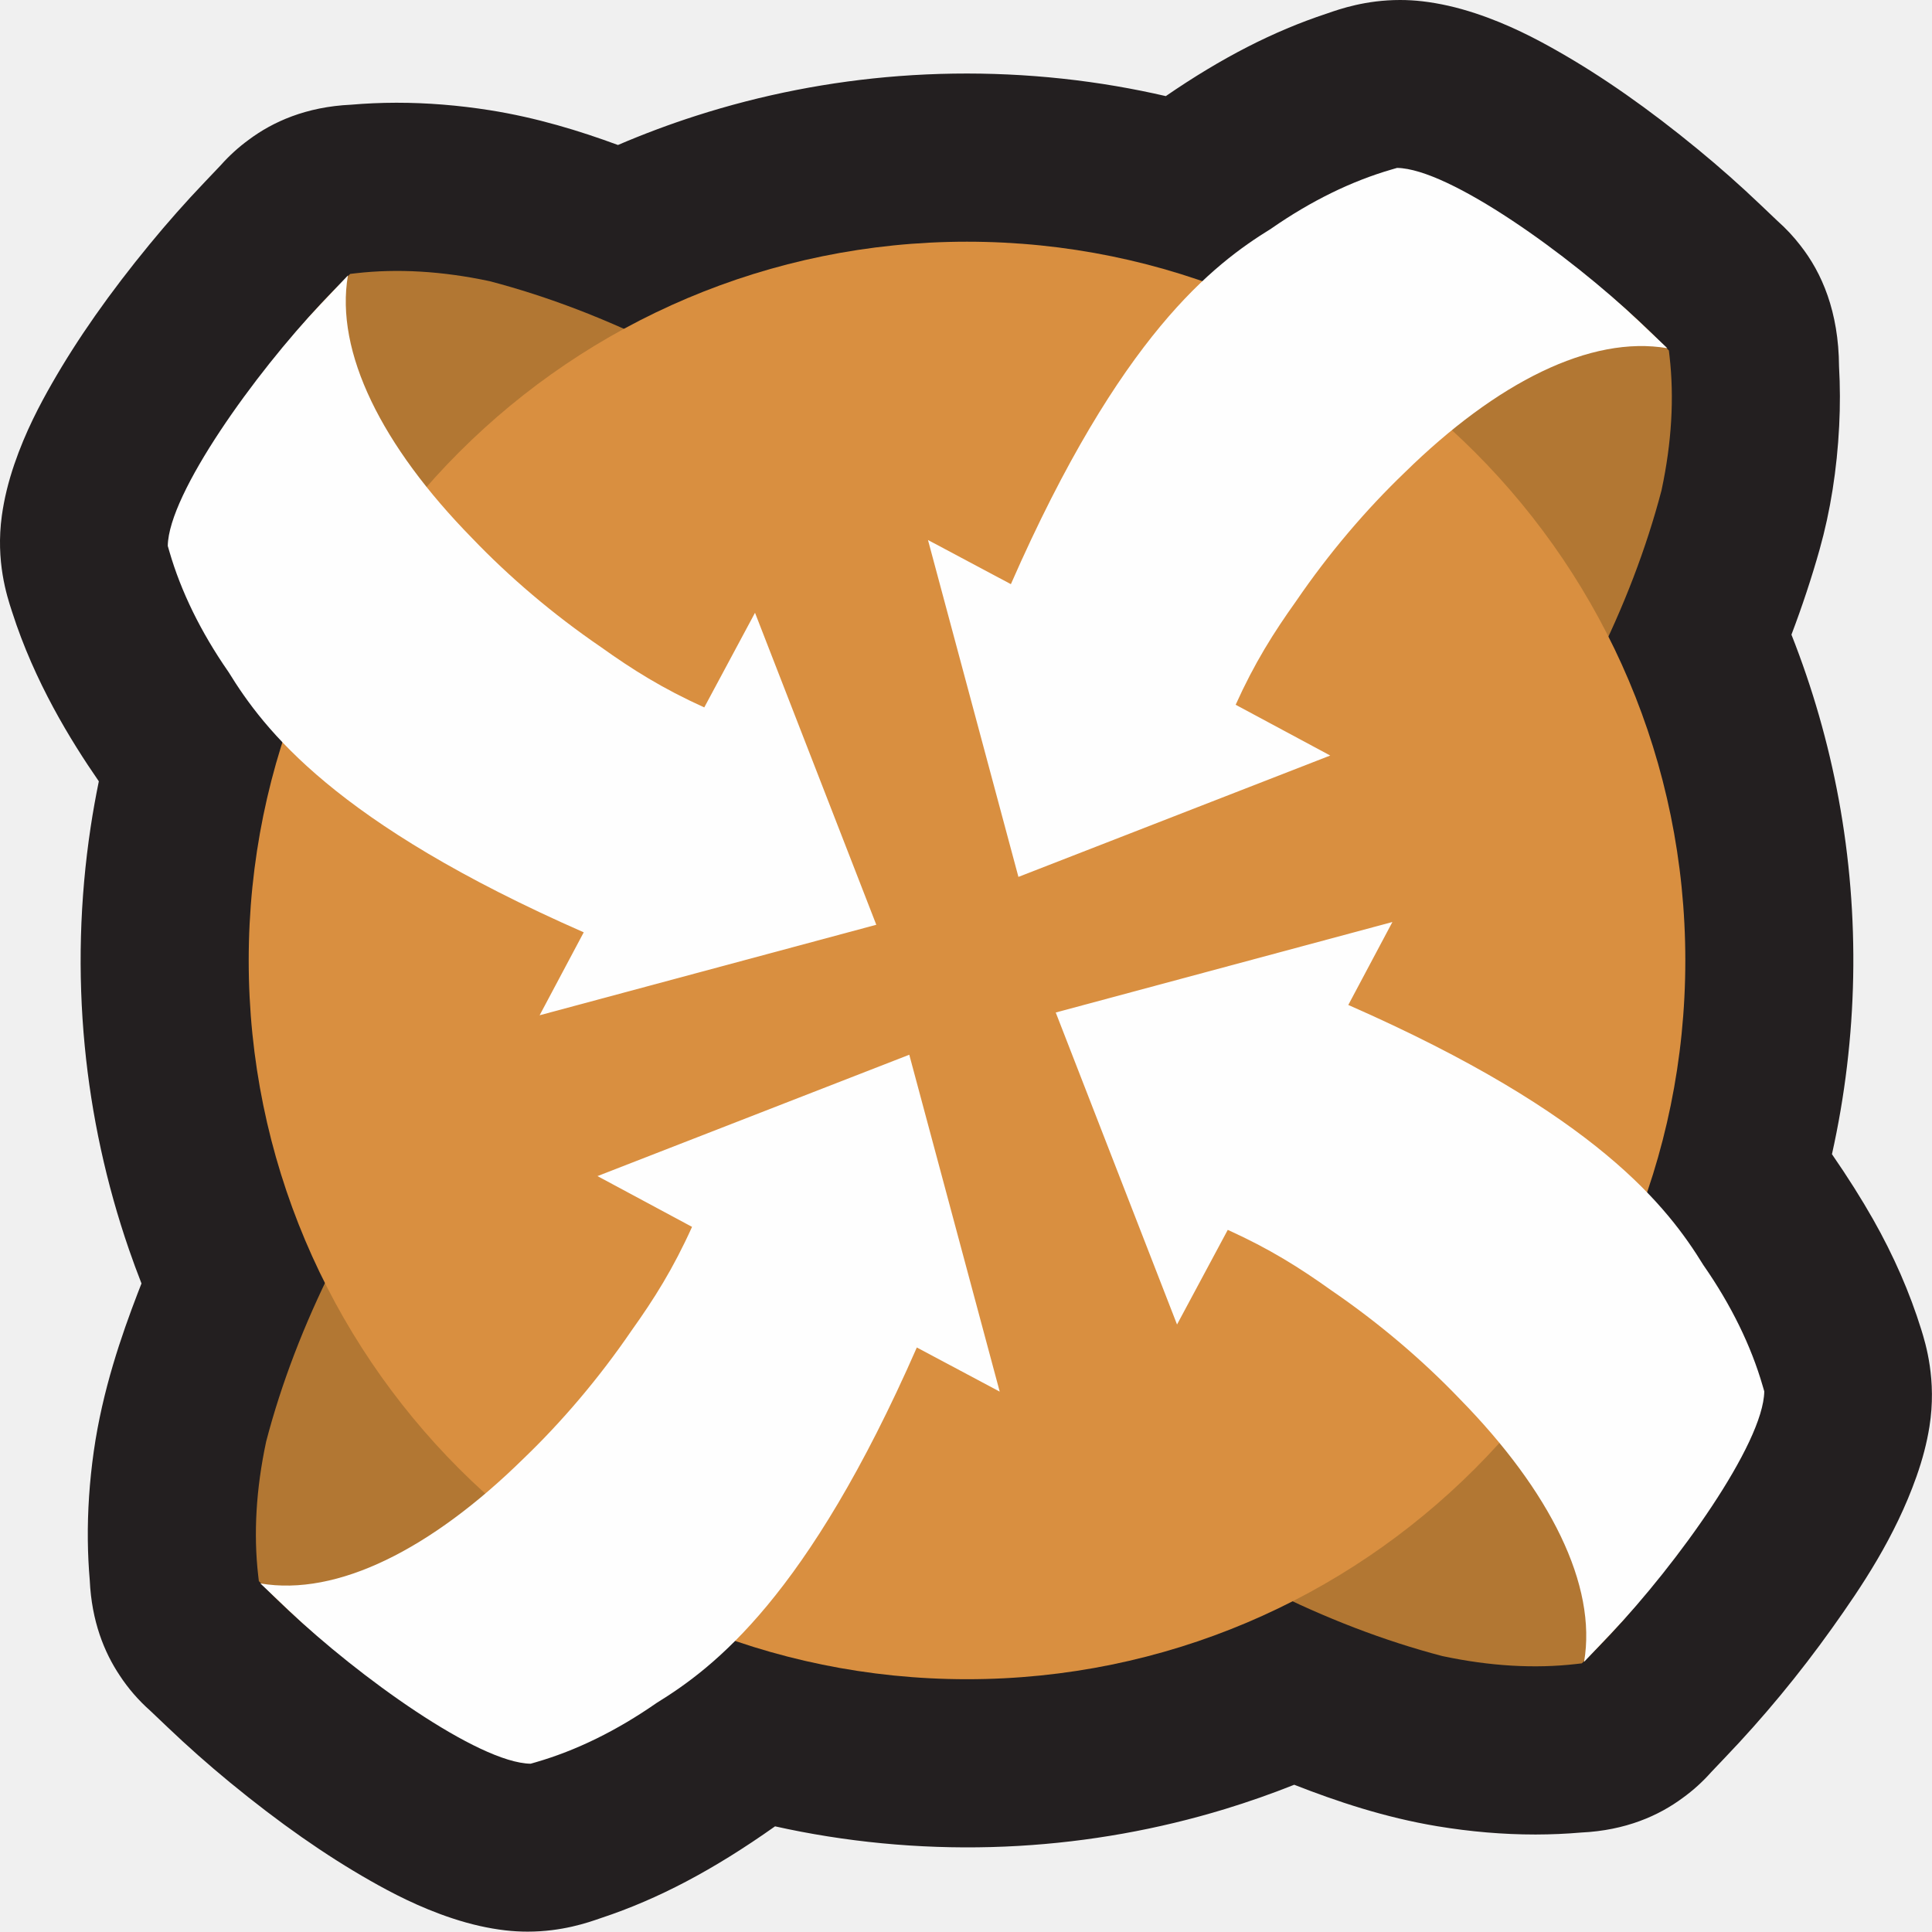
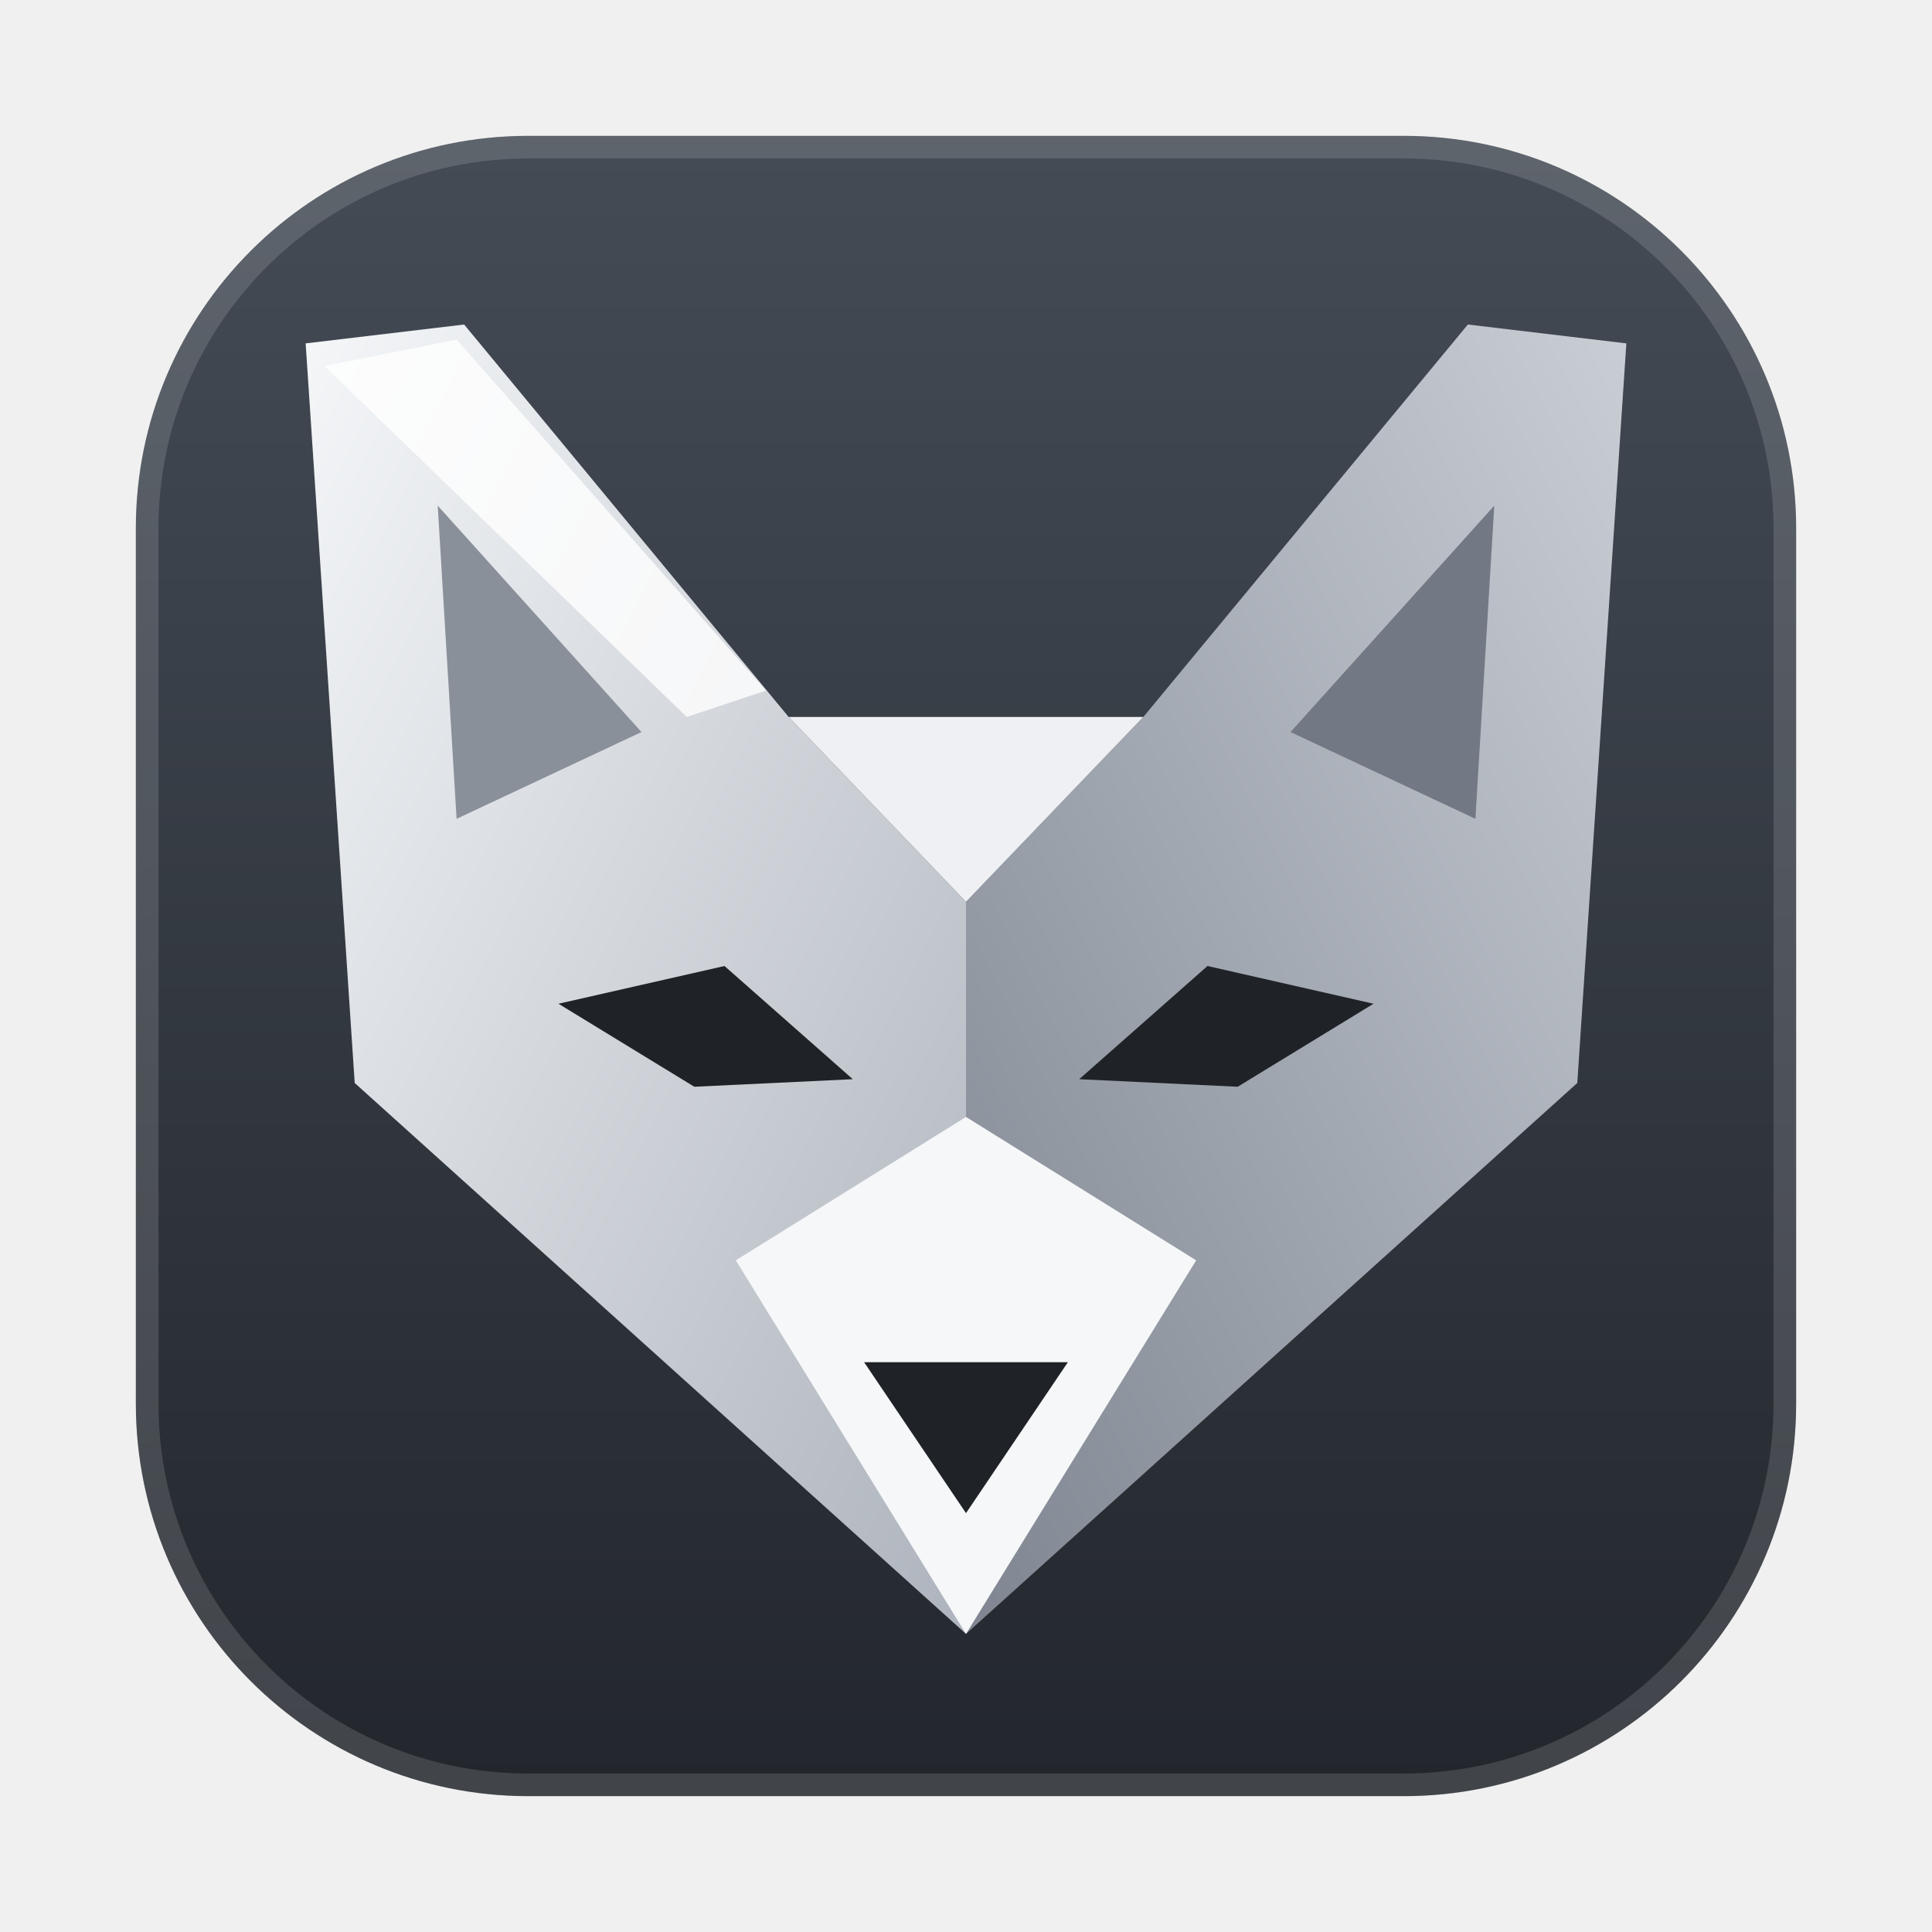
- <svg xmlns="http://www.w3.org/2000/svg" width="357" height="357" viewBox="0 0 357 357" fill="none">
-   <path fill-rule="evenodd" clip-rule="evenodd" d="M93.393 356.698C90.199 356.325 86.994 355.6 83.597 354.479C77.424 352.445 72.271 349.708 68.473 347.551C60.107 342.801 51.599 336.843 42.469 329.344C38.482 326.066 34.598 322.626 30.919 319.113L27.757 316.106C25.555 314.155 23.674 311.969 22.131 309.614C19.244 305.306 16.936 299.555 16.587 292.024C16.376 289.573 16.256 287.104 16.229 284.643C16.17 279.281 16.539 273.747 17.327 268.194C18.936 256.852 22.493 246.656 25.413 239.042C25.652 238.416 25.896 237.79 26.144 237.162C25.329 235.079 24.556 232.983 23.832 230.883C19.641 218.737 16.892 206.088 15.658 193.285C14.361 179.801 14.73 166.179 16.756 152.807C17.182 149.993 17.687 147.177 18.262 144.373C13.022 136.783 6.376 125.98 2.249 113.102L2.17 112.863C1.276 110.119 -0.818 103.698 0.341 95.29C0.771 92.189 1.522 89.091 2.642 85.807C4.714 79.724 7.434 74.649 9.571 70.908C14.324 62.593 20.238 54.162 27.656 45.133C30.916 41.166 34.322 37.317 37.784 33.69L40.807 30.509C42.381 28.741 44.115 27.17 45.981 25.814C50.41 22.506 56.548 19.734 64.855 19.349C67.575 19.114 70.361 18.991 73.149 18.985H73.362C78.936 18.985 84.697 19.448 90.487 20.362C99.174 21.735 107.136 24.191 114.19 26.792C118.893 24.776 123.725 22.965 128.586 21.406C140.733 17.502 153.363 15.03 166.129 14.059C179.499 13.04 193.108 13.671 206.254 15.918C209.313 16.441 212.377 17.056 215.422 17.759C225.761 10.661 235.28 5.782 245.08 2.537L245.298 2.463C247.594 1.663 252.373 0 258.705 0C260.075 0 261.458 0.079 262.812 0.237C266.009 0.611 269.214 1.336 272.608 2.454C278.786 4.49 283.937 7.227 287.735 9.387C296.104 14.136 304.611 20.094 313.739 27.594C317.724 30.867 321.61 34.31 325.291 37.824L328.448 40.827C330.022 42.222 331.432 43.736 332.672 45.346C336.653 50.403 339.759 57.589 339.821 67.716C340.027 71.323 340.036 75.005 339.849 78.691C339.443 86.754 338.227 94.436 336.235 101.523C334.771 106.729 333.024 112.012 331.028 117.272C334.912 127.096 337.838 137.278 339.753 147.636C343.761 169.329 343.313 191.767 338.514 213.276C341.458 217.551 343.957 221.507 346.128 225.336C349.902 231.99 352.896 238.847 355.026 245.712C355.816 248.26 357.904 254.995 356.528 263.62C356.049 266.616 355.263 269.641 354.128 272.851C350.161 284.068 343.985 293.206 338.508 300.891C332.479 309.346 325.838 317.378 318.76 324.765L316.2 327.459C314.606 329.258 312.843 330.844 310.949 332.213C306.53 335.49 300.413 338.234 292.158 338.621C289.436 338.858 286.648 338.977 283.86 338.985H283.64C277.779 338.985 271.71 338.471 265.609 337.459C255.835 335.837 246.911 332.832 239.15 329.792C234.931 331.47 230.632 332.979 226.316 334.295C213.96 338.056 201.144 340.343 188.219 341.09C174.79 341.872 161.161 340.978 147.999 338.465C146.403 338.159 144.807 337.83 143.216 337.476C131.824 345.538 121.595 350.929 111.123 354.398L110.908 354.471C108.612 355.272 103.832 356.933 97.501 356.933C96.131 356.933 94.748 356.854 93.393 356.698Z" fill="#231F20" />
-   <path fill-rule="evenodd" clip-rule="evenodd" d="M123.701 194.086L125.299 256.203L109.859 243.584C92.63 271.448 87.343 298.583 95.378 318.447L98.263 325.58L91.227 322.482C75.132 315.408 60.781 305.463 48.574 292.933L47.832 292.166L47.709 291.107C46.827 283.434 47.316 275.139 49.163 266.462L49.194 266.323C51.988 255.642 56.157 244.748 61.587 233.949C64.983 227.196 68.915 220.399 73.299 213.703L59.861 202.722L123.701 194.086Z" fill="#B27733" />
-   <path fill-rule="evenodd" clip-rule="evenodd" d="M232.508 162.849L230.91 100.732L246.348 113.349C263.58 85.487 268.866 58.35 260.831 38.486L257.947 31.355L264.983 34.453C281.077 41.527 295.429 51.469 307.635 64L308.379 64.766L308.502 65.825C309.385 73.501 308.895 81.794 307.047 90.471L307.018 90.612C304.221 101.293 300.052 112.187 294.623 122.986C291.227 129.739 287.295 136.536 282.91 143.229L296.348 154.213L232.508 162.849Z" fill="#B27733" />
-   <path fill-rule="evenodd" clip-rule="evenodd" d="M194.275 231.443L256.353 229.844L243.742 245.289C271.589 262.532 298.706 267.822 318.559 259.782L325.686 256.897L322.59 263.938C315.519 280.038 305.582 294.399 293.062 306.615L292.294 307.358L291.235 307.481C283.567 308.364 275.279 307.874 266.605 306.029L266.465 305.998C255.793 303.199 244.904 299.03 234.113 293.597C227.364 290.199 220.572 286.262 213.88 281.875L202.903 295.321L194.275 231.443Z" fill="#B27733" />
-   <path fill-rule="evenodd" clip-rule="evenodd" d="M162.733 126.53L100.656 128.129L113.264 112.681C85.42 95.439 58.302 90.149 38.449 98.189L31.325 101.076L34.419 94.035C41.488 77.932 51.426 63.572 63.947 51.356L64.713 50.613L65.771 50.49C73.442 49.607 81.729 50.097 90.403 51.942L90.544 51.975C101.218 54.772 112.105 58.943 122.895 64.376C129.644 67.772 136.437 71.709 143.128 76.096L154.105 62.649L162.733 126.53Z" fill="#B27733" />
-   <path fill-rule="evenodd" clip-rule="evenodd" d="M311.418 177.476C311.418 250.829 251.992 310.29 178.688 310.29C105.381 310.29 45.956 250.829 45.956 177.476C45.956 104.125 105.381 44.662 178.688 44.662C251.992 44.662 311.418 104.125 311.418 177.476Z" fill="#D98F40" />
-   <path fill-rule="evenodd" clip-rule="evenodd" d="M130.137 130.716C122.407 127.221 116.824 123.699 111.019 119.552C102.154 113.489 94.079 106.591 87.236 99.44C70.586 82.45 61.87 65.08 64.292 50.898L59.317 56.137C47.21 68.885 31.142 91.178 31.001 100.877L31.297 101.9C33.447 109.319 37.102 116.777 42.154 124.068L42.237 124.187C48.753 134.769 61.767 152.036 107.864 172.277L99.713 187.604L161.924 170.882L139.513 113.229L130.137 130.716Z" fill="#FEFEFE" />
-   <path fill-rule="evenodd" clip-rule="evenodd" d="M226.869 227.259C234.601 230.754 240.182 234.276 245.987 238.423C254.854 244.487 262.927 251.382 269.77 258.535C286.422 275.523 295.135 292.897 292.714 307.076L297.691 301.838C309.798 289.09 325.864 266.797 326.007 257.098L325.708 256.075C323.559 248.656 319.906 241.196 314.852 233.905L314.769 233.788C308.255 223.206 295.238 205.939 249.142 185.698L257.293 170.371L195.082 187.093L217.495 244.746L226.869 227.259Z" fill="#FEFEFE" />
-   <path fill-rule="evenodd" clip-rule="evenodd" d="M228.328 130.228C231.818 122.491 235.34 116.907 239.485 111.098C245.542 102.228 252.438 94.148 259.581 87.3C276.563 70.638 293.922 61.919 308.095 64.342L302.857 59.362C290.12 47.246 267.841 31.17 258.15 31.027L257.125 31.326C249.709 33.477 242.258 37.132 234.971 42.189L234.852 42.273C224.277 48.793 207.021 61.815 186.793 107.942L171.476 99.785L188.187 162.035L245.803 139.608L228.328 130.228Z" fill="#FEFEFE" />
-   <path fill-rule="evenodd" clip-rule="evenodd" d="M127.878 226.705C124.385 234.442 120.866 240.026 116.721 245.832C110.662 254.705 103.768 262.785 96.624 269.632C79.643 286.295 62.286 295.014 48.112 292.591L53.348 297.571C66.086 309.684 88.365 325.763 98.055 325.903L99.081 325.607C106.497 323.456 113.948 319.801 121.235 314.741L121.353 314.66C131.928 308.14 149.184 295.117 169.415 248.991L184.73 257.148L168.019 194.897L110.402 217.322L127.878 226.705Z" fill="#FEFEFE" />
+ <svg xmlns="http://www.w3.org/2000/svg" viewBox="0 0 512 512" width="512" height="512">
+   <defs>
+     <linearGradient id="tile" x1="0" y1="0" x2="0" y2="1">
+       <stop offset="0" stop-color="#444b55" />
+       <stop offset="1" stop-color="#23272d" />
+     </linearGradient>
+     <linearGradient id="faceL" x1="0" y1="0" x2="1" y2="1">
+       <stop offset="0" stop-color="#f4f6f8" />
+       <stop offset="1" stop-color="#aeb4bd" />
+     </linearGradient>
+     <linearGradient id="faceR" x1="1" y1="0" x2="0" y2="1">
+       <stop offset="0" stop-color="#c9ced5" />
+       <stop offset="1" stop-color="#7f8691" />
+     </linearGradient>
+   </defs>
+   <rect x="36" y="36" width="440" height="440" rx="104" fill="url(#tile)" />
+   <rect x="39" y="39" width="434" height="434" rx="101" fill="none" stroke="#ffffff" stroke-opacity="0.14" stroke-width="6" />
+   <polygon points="81,91 123,86 209,190 256,239 256,433 94,287" fill="url(#faceL)" />
+   <polygon points="431,91 389,86 303,190 256,239 256,433 418,287" fill="url(#faceR)" />
+   <polygon points="209,190 303,190 256,239" fill="#eef0f3" />
+   <polygon points="86,97 121,90 203,183 182,190" fill="#ffffff" fill-opacity="0.8" />
+   <polygon points="116,134 170,194 121,217" fill="#8a909a" />
+   <polygon points="396,134 342,194 391,217" fill="#737984" />
+   <polygon points="256,296 317,334 256,433 195,334" fill="#f6f7f9" />
+   <polygon points="148,266 192,256 226,286 184,288" fill="#1f2328" />
+   <polygon points="364,266 320,256 286,286 328,288" fill="#1f2328" />
+   <polygon points="229,361 283,361 256,401" fill="#1f2328" />
</svg>
